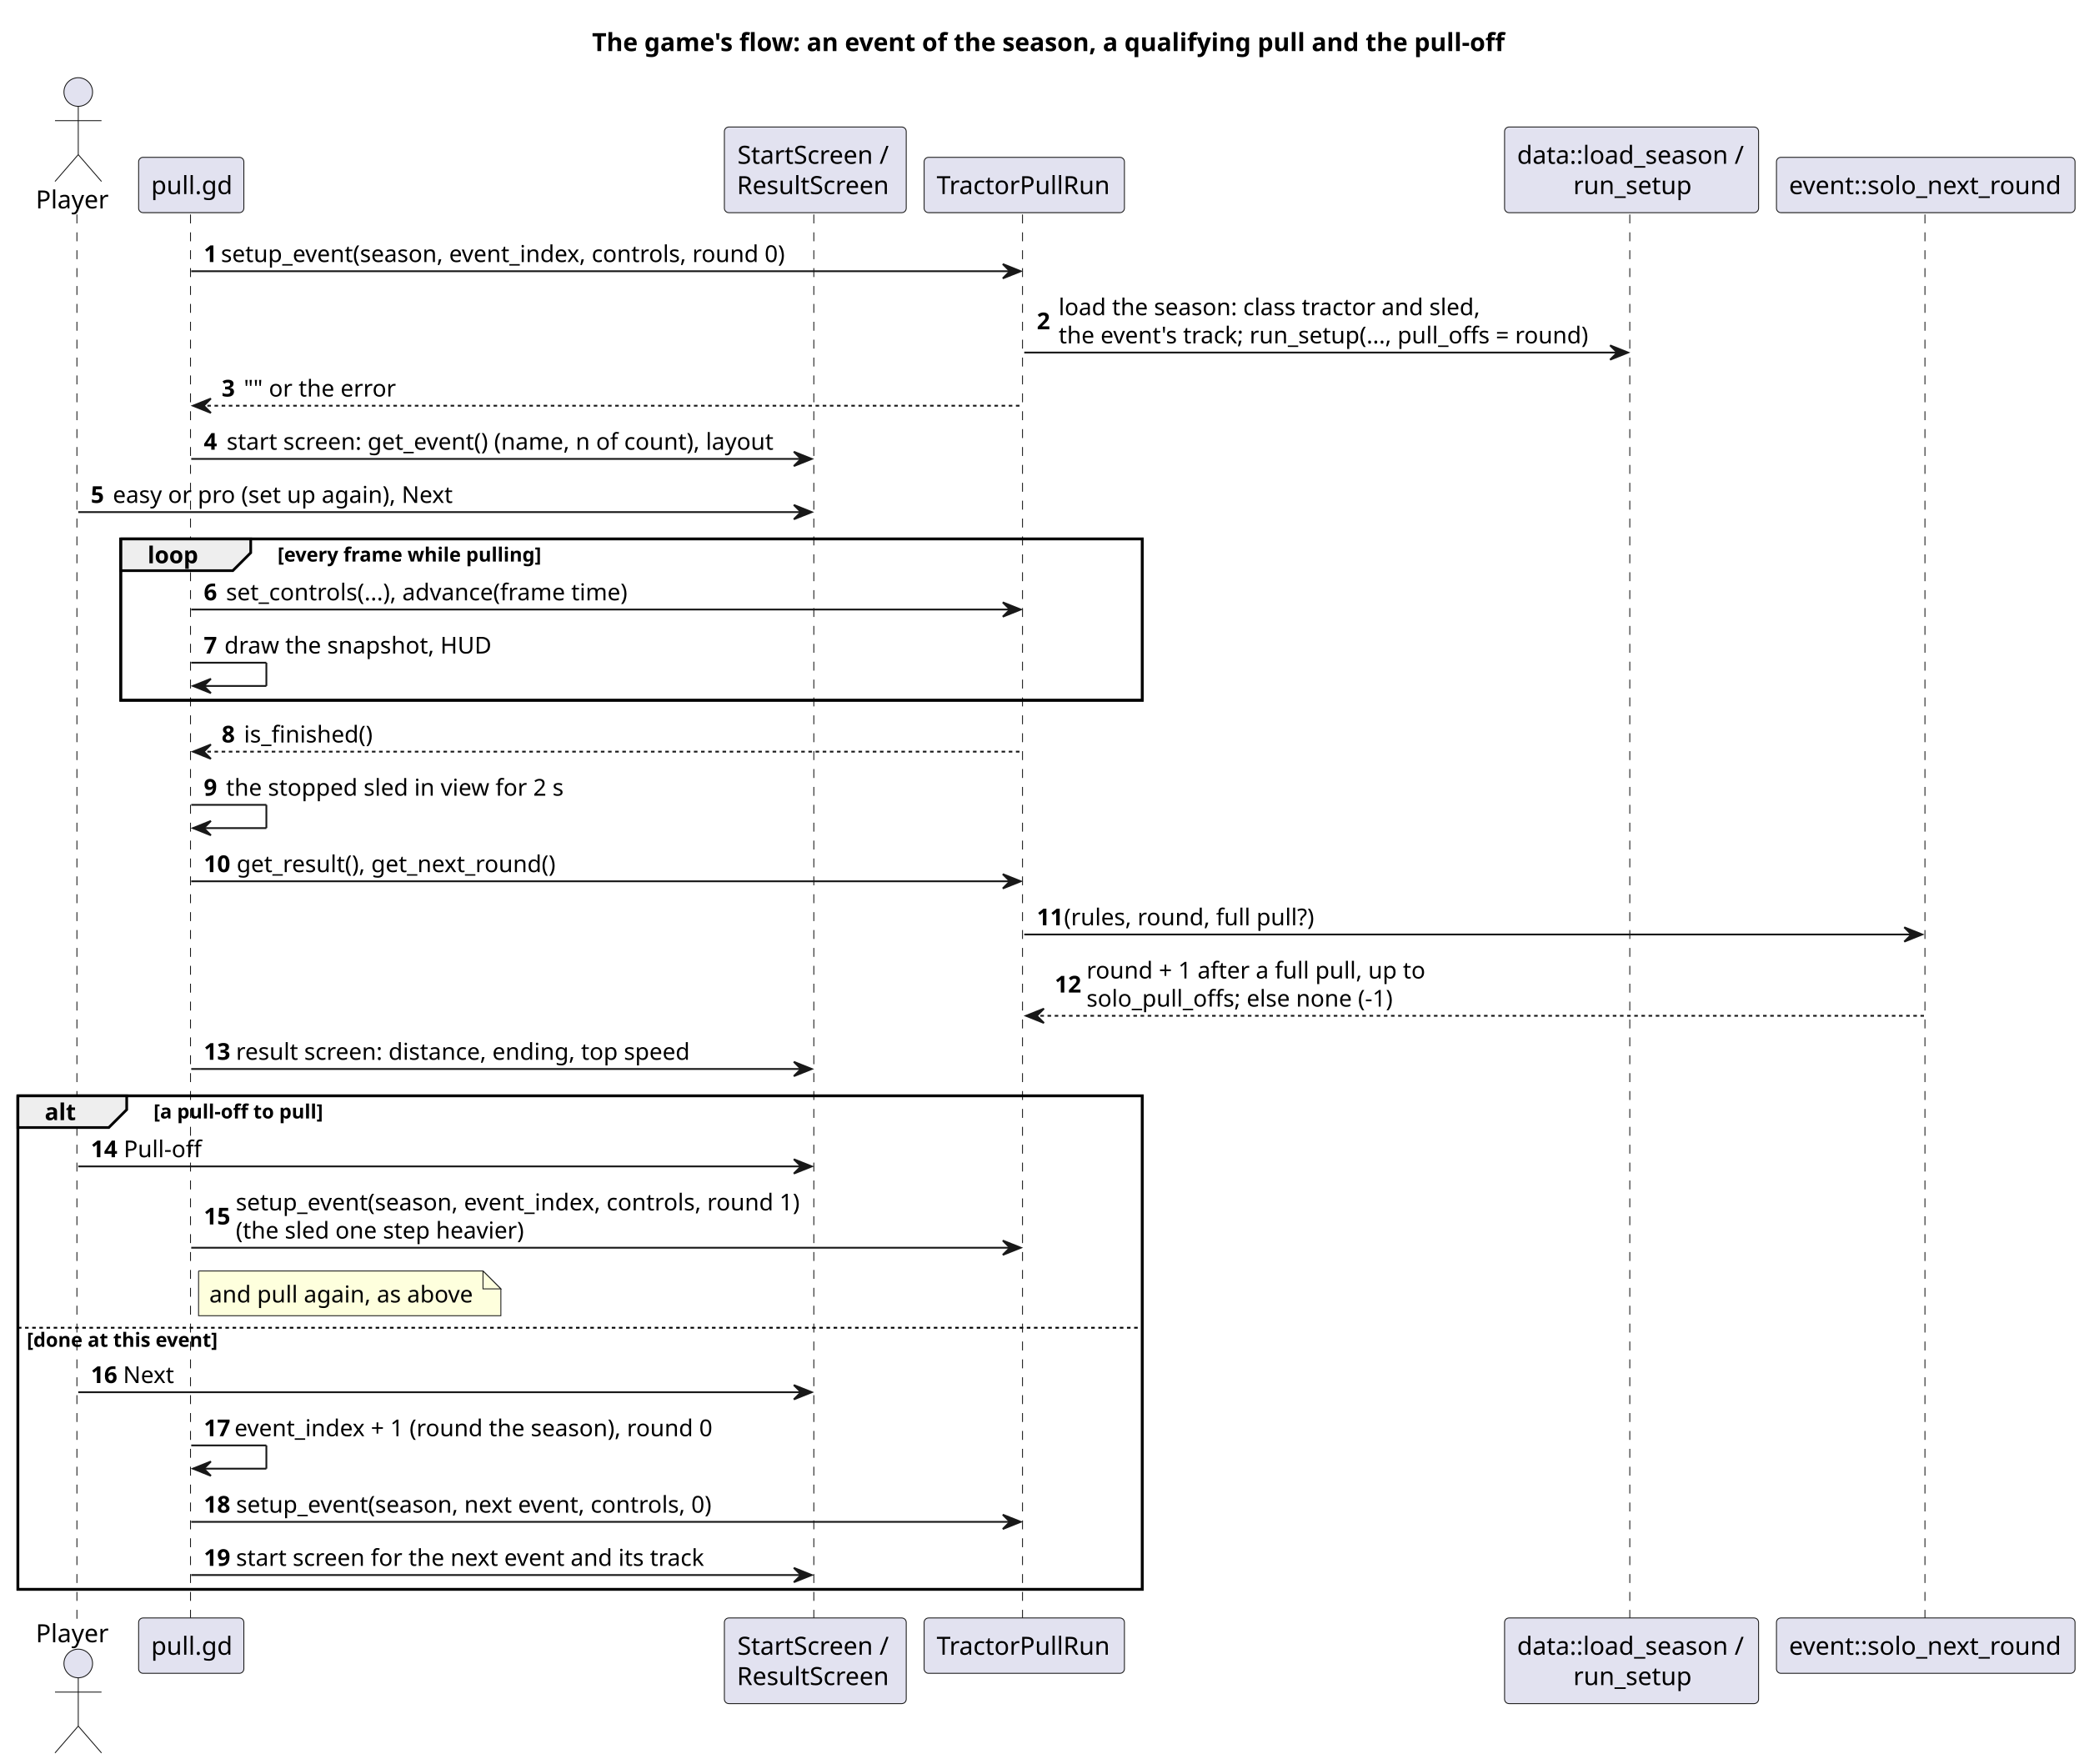
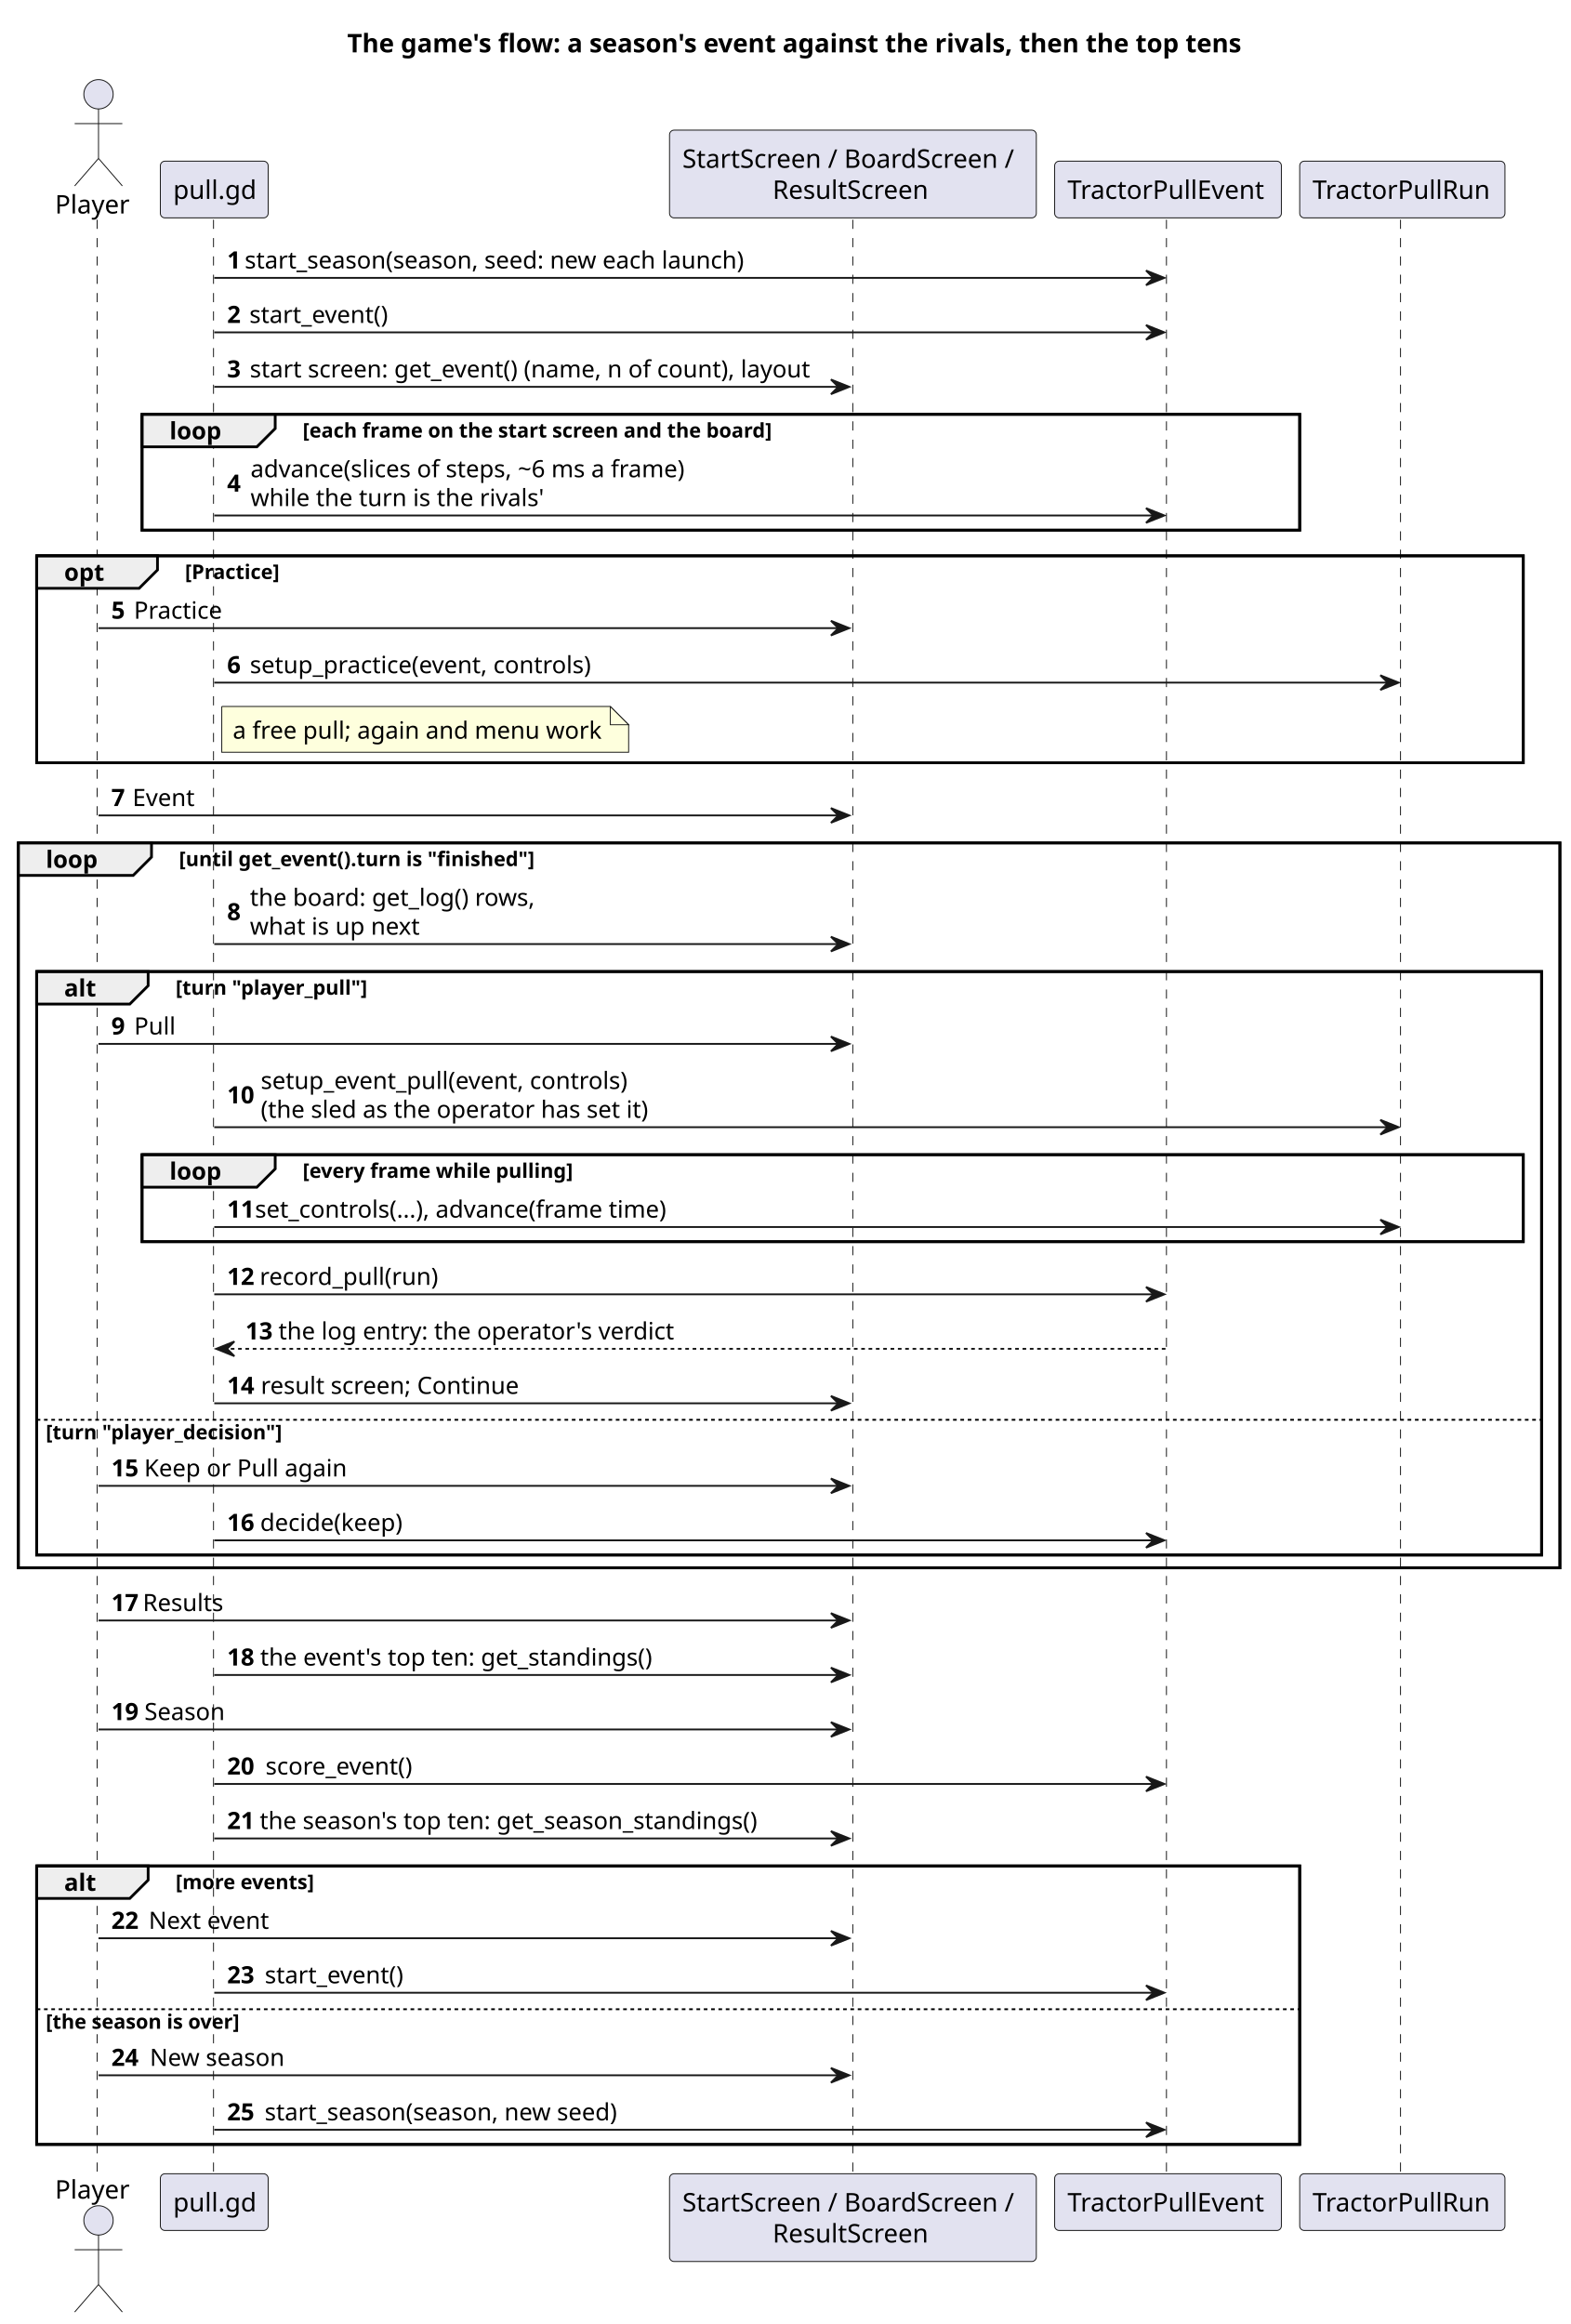
- <svg xmlns="http://www.w3.org/2000/svg" contentStyleType="text/css" height="986px" preserveAspectRatio="none" style="width:1165px;height:986px;background:#FFFFFF;" version="1.1" viewBox="0 0 1165 986" width="1165px" zoomAndPan="magnify">
+ <svg xmlns="http://www.w3.org/2000/svg" contentStyleType="text/css" height="1268px" preserveAspectRatio="none" style="width:857px;height:1268px;background:#FFFFFF;" version="1.1" viewBox="0 0 857 1268" width="857px" zoomAndPan="magnify">
  <defs />
  <g>
-     <text fill="#000000" font-family="sans-serif" font-size="14" font-weight="bold" lengthAdjust="spacing" textLength="502.059" x="330.959" y="28.562">The game's flow: an event of the season, a qualifying pull and the pull-off</text>
-     <rect fill="none" height="90.189" style="stroke:#000000;stroke-width:1.5;" width="571.081" x="67.494" y="301.256" />
-     <rect fill="none" height="275.875" style="stroke:#000000;stroke-width:1.5;" width="628.575" x="10" y="612.551" />
-     <line style="stroke:#181818;stroke-width:0.5;stroke-dasharray:5.0,5.0;" x1="43" x2="43" y1="119.879" y2="905.426" />
-     <line style="stroke:#181818;stroke-width:0.5;stroke-dasharray:5.0,5.0;" x1="106.494" x2="106.494" y1="119.879" y2="905.426" />
-     <line style="stroke:#181818;stroke-width:0.5;stroke-dasharray:5.0,5.0;" x1="454.945" x2="454.945" y1="119.879" y2="905.426" />
-     <line style="stroke:#181818;stroke-width:0.5;stroke-dasharray:5.0,5.0;" x1="571.602" x2="571.602" y1="119.879" y2="905.426" />
-     <line style="stroke:#181818;stroke-width:0.5;stroke-dasharray:5.0,5.0;" x1="911.089" x2="911.089" y1="119.879" y2="905.426" />
-     <line style="stroke:#181818;stroke-width:0.5;stroke-dasharray:5.0,5.0;" x1="1076.085" x2="1076.085" y1="119.879" y2="905.426" />
-     <text fill="#000000" font-family="sans-serif" font-size="14" lengthAdjust="spacing" textLength="41.494" x="20" y="116.502">Player</text>
-     <ellipse cx="43.747" cy="51.44" fill="#E2E2F0" rx="8" ry="8" style="stroke:#181818;stroke-width:0.5;" />
-     <path d="M43.747,59.44 L43.747,86.439 M30.747,67.439 L56.747,67.439 M43.747,86.439 L30.747,101.439 M43.747,86.439 L56.747,101.439 " fill="none" style="stroke:#181818;stroke-width:0.5;" />
-     <text fill="#000000" font-family="sans-serif" font-size="14" lengthAdjust="spacing" textLength="41.494" x="20" y="917.988">Player</text>
-     <ellipse cx="43.747" cy="929.865" fill="#E2E2F0" rx="8" ry="8" style="stroke:#181818;stroke-width:0.5;" />
-     <path d="M43.747,937.865 L43.747,964.865 M30.747,945.865 L56.747,945.865 M43.747,964.865 L30.747,979.865 M43.747,964.865 L56.747,979.865 " fill="none" style="stroke:#181818;stroke-width:0.5;" />
-     <rect fill="#E2E2F0" height="30.939" rx="2.5" ry="2.5" style="stroke:#181818;stroke-width:0.5;" width="58.823" x="77.494" y="87.939" />
-     <text fill="#000000" font-family="sans-serif" font-size="14" lengthAdjust="spacing" textLength="44.823" x="84.494" y="108.502">pull.gd</text>
-     <rect fill="#E2E2F0" height="30.939" rx="2.5" ry="2.5" style="stroke:#181818;stroke-width:0.5;" width="58.823" x="77.494" y="904.426" />
-     <text fill="#000000" font-family="sans-serif" font-size="14" lengthAdjust="spacing" textLength="44.823" x="84.494" y="924.988">pull.gd</text>
-     <rect fill="#E2E2F0" height="47.879" rx="2.5" ry="2.5" style="stroke:#181818;stroke-width:0.5;" width="101.657" x="404.945" y="71" />
-     <text fill="#000000" font-family="sans-serif" font-size="14" lengthAdjust="spacing" textLength="87.103" x="412.222" y="91.562">StartScreen /</text>
-     <text fill="#000000" font-family="sans-serif" font-size="14" lengthAdjust="spacing" textLength="87.657" x="411.945" y="108.502">ResultScreen</text>
-     <rect fill="#E2E2F0" height="47.879" rx="2.5" ry="2.5" style="stroke:#181818;stroke-width:0.5;" width="101.657" x="404.945" y="904.426" />
-     <text fill="#000000" font-family="sans-serif" font-size="14" lengthAdjust="spacing" textLength="87.103" x="412.222" y="924.988">StartScreen /</text>
-     <text fill="#000000" font-family="sans-serif" font-size="14" lengthAdjust="spacing" textLength="87.657" x="411.945" y="941.928">ResultScreen</text>
-     <rect fill="#E2E2F0" height="30.939" rx="2.5" ry="2.5" style="stroke:#181818;stroke-width:0.5;" width="111.973" x="516.602" y="87.939" />
-     <text fill="#000000" font-family="sans-serif" font-size="14" lengthAdjust="spacing" textLength="97.973" x="523.602" y="108.502">TractorPullRun</text>
-     <rect fill="#E2E2F0" height="30.939" rx="2.5" ry="2.5" style="stroke:#181818;stroke-width:0.5;" width="111.973" x="516.602" y="904.426" />
-     <text fill="#000000" font-family="sans-serif" font-size="14" lengthAdjust="spacing" textLength="97.973" x="523.602" y="924.988">TractorPullRun</text>
-     <rect fill="#E2E2F0" height="47.879" rx="2.5" ry="2.5" style="stroke:#181818;stroke-width:0.5;" width="141.996" x="841.089" y="71" />
-     <text fill="#000000" font-family="sans-serif" font-size="14" lengthAdjust="spacing" textLength="127.996" x="848.089" y="91.562">data::load_season /</text>
-     <text fill="#000000" font-family="sans-serif" font-size="14" lengthAdjust="spacing" textLength="65.188" x="879.493" y="108.502">run_setup</text>
-     <rect fill="#E2E2F0" height="47.879" rx="2.5" ry="2.5" style="stroke:#181818;stroke-width:0.5;" width="141.996" x="841.089" y="904.426" />
-     <text fill="#000000" font-family="sans-serif" font-size="14" lengthAdjust="spacing" textLength="127.996" x="848.089" y="924.988">data::load_season /</text>
-     <text fill="#000000" font-family="sans-serif" font-size="14" lengthAdjust="spacing" textLength="65.188" x="879.493" y="941.928">run_setup</text>
-     <rect fill="#E2E2F0" height="30.939" rx="2.5" ry="2.5" style="stroke:#181818;stroke-width:0.5;" width="166.893" x="993.085" y="87.939" />
-     <text fill="#000000" font-family="sans-serif" font-size="14" lengthAdjust="spacing" textLength="152.893" x="1000.085" y="108.502">event::solo_next_round</text>
-     <rect fill="#E2E2F0" height="30.939" rx="2.5" ry="2.5" style="stroke:#181818;stroke-width:0.5;" width="166.893" x="993.085" y="904.426" />
-     <text fill="#000000" font-family="sans-serif" font-size="14" lengthAdjust="spacing" textLength="152.893" x="1000.085" y="924.988">event::solo_next_round</text>
-     <polygon fill="#181818" points="560.588,147.608,570.588,151.608,560.588,155.608,564.588,151.608" style="stroke:#181818;stroke-width:1.0;" />
-     <line style="stroke:#181818;stroke-width:1.0;" x1="106.906" x2="566.588" y1="151.608" y2="151.608" />
-     <text fill="#000000" font-family="sans-serif" font-size="13" font-weight="bold" lengthAdjust="spacing" textLength="5.605" x="113.906" y="146.473">1</text>
-     <text fill="#000000" font-family="sans-serif" font-size="13" lengthAdjust="spacing" textLength="321.953" x="123.511" y="146.473">setup_event(season, event_index, controls, round 0)</text>
-     <polygon fill="#181818" points="900.087,193.067,910.087,197.067,900.087,201.067,904.087,197.067" style="stroke:#181818;stroke-width:1.0;" />
-     <line style="stroke:#181818;stroke-width:1.0;" x1="572.588" x2="906.087" y1="197.067" y2="197.067" />
-     <text fill="#000000" font-family="sans-serif" font-size="13" font-weight="bold" lengthAdjust="spacing" textLength="8.188" x="579.588" y="184.067">2</text>
-     <text fill="#000000" font-family="sans-serif" font-size="13" lengthAdjust="spacing" textLength="240.132" x="591.777" y="176.202">load the season: class tractor and sled,</text>
-     <text fill="#000000" font-family="sans-serif" font-size="13" lengthAdjust="spacing" textLength="303.31" x="591.777" y="191.932">the event's track; run_setup(..., pull_offs = round)</text>
-     <polygon fill="#181818" points="117.906,222.797,107.906,226.797,117.906,230.797,113.906,226.797" style="stroke:#181818;stroke-width:1.0;" />
-     <line style="stroke:#181818;stroke-width:1.0;stroke-dasharray:2.0,2.0;" x1="111.906" x2="571.588" y1="226.797" y2="226.797" />
-     <text fill="#000000" font-family="sans-serif" font-size="13" font-weight="bold" lengthAdjust="spacing" textLength="8.392" x="123.906" y="221.661">3</text>
-     <text fill="#000000" font-family="sans-serif" font-size="13" lengthAdjust="spacing" textLength="85.344" x="136.297" y="221.661">"" or the error</text>
-     <polygon fill="#181818" points="443.773,252.526,453.773,256.526,443.773,260.526,447.773,256.526" style="stroke:#181818;stroke-width:1.0;" />
-     <line style="stroke:#181818;stroke-width:1.0;" x1="106.906" x2="449.773" y1="256.526" y2="256.526" />
-     <text fill="#000000" font-family="sans-serif" font-size="13" font-weight="bold" lengthAdjust="spacing" textLength="8.791" x="113.906" y="251.391">4</text>
-     <text fill="#000000" font-family="sans-serif" font-size="13" lengthAdjust="spacing" textLength="312.076" x="126.697" y="251.391">start screen: get_event() (name, n of count), layout</text>
-     <polygon fill="#181818" points="443.773,282.256,453.773,286.256,443.773,290.256,447.773,286.256" style="stroke:#181818;stroke-width:1.0;" />
-     <line style="stroke:#181818;stroke-width:1.0;" x1="43.747" x2="449.773" y1="286.256" y2="286.256" />
-     <text fill="#000000" font-family="sans-serif" font-size="13" font-weight="bold" lengthAdjust="spacing" textLength="8.309" x="50.747" y="281.12">5</text>
-     <text fill="#000000" font-family="sans-serif" font-size="13" lengthAdjust="spacing" textLength="194.016" x="63.056" y="281.12">easy or pro (set up again), Next</text>
-     <path d="M67.494,301.256 L140.157,301.256 L140.157,308.985 L130.157,318.985 L67.494,318.985 L67.494,301.256 " fill="#EEEEEE" style="stroke:#000000;stroke-width:1.5;" />
-     <rect fill="none" height="90.189" style="stroke:#000000;stroke-width:1.5;" width="571.081" x="67.494" y="301.256" />
-     <text fill="#000000" font-family="sans-serif" font-size="13" font-weight="bold" lengthAdjust="spacing" textLength="27.663" x="82.494" y="314.85">loop</text>
-     <text fill="#000000" font-family="sans-serif" font-size="11" font-weight="bold" lengthAdjust="spacing" textLength="143.983" x="155.157" y="313.912">[every frame while pulling]</text>
-     <polygon fill="#181818" points="560.588,336.715,570.588,340.715,560.588,344.715,564.588,340.715" style="stroke:#181818;stroke-width:1.0;" />
-     <line style="stroke:#181818;stroke-width:1.0;" x1="106.906" x2="566.588" y1="340.715" y2="340.715" />
-     <text fill="#000000" font-family="sans-serif" font-size="13" font-weight="bold" lengthAdjust="spacing" textLength="8.442" x="113.906" y="335.579">6</text>
-     <text fill="#000000" font-family="sans-serif" font-size="13" lengthAdjust="spacing" textLength="230.629" x="126.348" y="335.579">set_controls(...), advance(frame time)</text>
-     <line style="stroke:#181818;stroke-width:1.0;" x1="106.906" x2="148.906" y1="370.444" y2="370.444" />
-     <line style="stroke:#181818;stroke-width:1.0;" x1="148.906" x2="148.906" y1="370.444" y2="383.444" />
-     <line style="stroke:#181818;stroke-width:1.0;" x1="107.906" x2="148.906" y1="383.444" y2="383.444" />
-     <polygon fill="#181818" points="117.906,379.444,107.906,383.444,117.906,387.444,113.906,383.444" style="stroke:#181818;stroke-width:1.0;" />
-     <text fill="#000000" font-family="sans-serif" font-size="13" font-weight="bold" lengthAdjust="spacing" textLength="7.56" x="113.906" y="365.309">7</text>
-     <text fill="#000000" font-family="sans-serif" font-size="13" lengthAdjust="spacing" textLength="150.141" x="125.466" y="365.309">draw the snapshot, HUD</text>
-     <polygon fill="#181818" points="117.906,416.174,107.906,420.174,117.906,424.174,113.906,420.174" style="stroke:#181818;stroke-width:1.0;" />
-     <line style="stroke:#181818;stroke-width:1.0;stroke-dasharray:2.0,2.0;" x1="111.906" x2="571.588" y1="420.174" y2="420.174" />
-     <text fill="#000000" font-family="sans-serif" font-size="13" font-weight="bold" lengthAdjust="spacing" textLength="8.461" x="123.906" y="415.038">8</text>
-     <text fill="#000000" font-family="sans-serif" font-size="13" lengthAdjust="spacing" textLength="74.299" x="136.367" y="415.038">is_finished()</text>
-     <line style="stroke:#181818;stroke-width:1.0;" x1="106.906" x2="148.906" y1="449.903" y2="449.903" />
-     <line style="stroke:#181818;stroke-width:1.0;" x1="148.906" x2="148.906" y1="449.903" y2="462.903" />
-     <line style="stroke:#181818;stroke-width:1.0;" x1="107.906" x2="148.906" y1="462.903" y2="462.903" />
-     <polygon fill="#181818" points="117.906,458.903,107.906,462.903,117.906,466.903,113.906,462.903" style="stroke:#181818;stroke-width:1.0;" />
-     <text fill="#000000" font-family="sans-serif" font-size="13" font-weight="bold" lengthAdjust="spacing" textLength="8.442" x="113.906" y="444.768">9</text>
-     <text fill="#000000" font-family="sans-serif" font-size="13" lengthAdjust="spacing" textLength="192.823" x="126.348" y="444.768">the stopped sled in view for 2 s</text>
-     <polygon fill="#181818" points="560.588,488.633,570.588,492.633,560.588,496.633,564.588,492.633" style="stroke:#181818;stroke-width:1.0;" />
-     <line style="stroke:#181818;stroke-width:1.0;" x1="106.906" x2="566.588" y1="492.633" y2="492.633" />
-     <text fill="#000000" font-family="sans-serif" font-size="13" font-weight="bold" lengthAdjust="spacing" textLength="14.371" x="113.906" y="487.497">10</text>
-     <text fill="#000000" font-family="sans-serif" font-size="13" lengthAdjust="spacing" textLength="180.813" x="132.277" y="487.497">get_result(), get_next_round()</text>
-     <polygon fill="#181818" points="1064.531,518.362,1074.531,522.362,1064.531,526.362,1068.531,522.362" style="stroke:#181818;stroke-width:1.0;" />
-     <line style="stroke:#181818;stroke-width:1.0;" x1="572.588" x2="1070.531" y1="522.362" y2="522.362" />
-     <text fill="#000000" font-family="sans-serif" font-size="13" font-weight="bold" lengthAdjust="spacing" textLength="11.21" x="579.588" y="517.227">11</text>
-     <text fill="#000000" font-family="sans-serif" font-size="13" lengthAdjust="spacing" textLength="141.515" x="594.798" y="517.227">(rules, round, full pull?)</text>
-     <polygon fill="#181818" points="583.588,563.821,573.588,567.821,583.588,571.821,579.588,567.821" style="stroke:#181818;stroke-width:1.0;" />
-     <line style="stroke:#181818;stroke-width:1.0;stroke-dasharray:2.0,2.0;" x1="577.588" x2="1075.531" y1="567.821" y2="567.821" />
-     <text fill="#000000" font-family="sans-serif" font-size="13" font-weight="bold" lengthAdjust="spacing" textLength="13.793" x="589.588" y="554.821">12</text>
-     <text fill="#000000" font-family="sans-serif" font-size="13" lengthAdjust="spacing" textLength="187.472" x="607.382" y="546.956">round + 1 after a full pull, up to</text>
-     <text fill="#000000" font-family="sans-serif" font-size="13" lengthAdjust="spacing" textLength="175.227" x="607.382" y="562.686">solo_pull_offs; else none (-1)</text>
-     <polygon fill="#181818" points="443.773,593.551,453.773,597.551,443.773,601.551,447.773,597.551" style="stroke:#181818;stroke-width:1.0;" />
-     <line style="stroke:#181818;stroke-width:1.0;" x1="106.906" x2="449.773" y1="597.551" y2="597.551" />
-     <text fill="#000000" font-family="sans-serif" font-size="13" font-weight="bold" lengthAdjust="spacing" textLength="13.997" x="113.906" y="592.415">13</text>
-     <text fill="#000000" font-family="sans-serif" font-size="13" lengthAdjust="spacing" textLength="258.14" x="131.902" y="592.415">result screen: distance, ending, top speed</text>
-     <path d="M10,612.551 L70.831,612.551 L70.831,620.28 L60.831,630.28 L10,630.28 L10,612.551 " fill="#EEEEEE" style="stroke:#000000;stroke-width:1.5;" />
-     <rect fill="none" height="275.875" style="stroke:#000000;stroke-width:1.5;" width="628.575" x="10" y="612.551" />
-     <text fill="#000000" font-family="sans-serif" font-size="13" font-weight="bold" lengthAdjust="spacing" textLength="15.831" x="25" y="626.144">alt</text>
-     <text fill="#000000" font-family="sans-serif" font-size="11" font-weight="bold" lengthAdjust="spacing" textLength="93.403" x="85.831" y="625.207">[a pull-off to pull]</text>
-     <polygon fill="#181818" points="443.773,648.01,453.773,652.01,443.773,656.01,447.773,652.01" style="stroke:#181818;stroke-width:1.0;" />
-     <line style="stroke:#181818;stroke-width:1.0;" x1="43.747" x2="449.773" y1="652.01" y2="652.01" />
-     <text fill="#000000" font-family="sans-serif" font-size="13" font-weight="bold" lengthAdjust="spacing" textLength="14.396" x="50.747" y="646.874">14</text>
-     <text fill="#000000" font-family="sans-serif" font-size="13" lengthAdjust="spacing" textLength="45.684" x="69.144" y="646.874">Pull-off</text>
-     <polygon fill="#181818" points="560.588,693.469,570.588,697.469,560.588,701.469,564.588,697.469" style="stroke:#181818;stroke-width:1.0;" />
-     <line style="stroke:#181818;stroke-width:1.0;" x1="106.906" x2="566.588" y1="697.469" y2="697.469" />
-     <text fill="#000000" font-family="sans-serif" font-size="13" font-weight="bold" lengthAdjust="spacing" textLength="13.914" x="113.906" y="684.468">15</text>
-     <text fill="#000000" font-family="sans-serif" font-size="13" lengthAdjust="spacing" textLength="319.04" x="131.82" y="676.604">setup_event(season, event_index, controls, round 1)</text>
-     <text fill="#000000" font-family="sans-serif" font-size="13" lengthAdjust="spacing" textLength="164.379" x="131.82" y="692.333">(the sled one step heavier)</text>
-     <path d="M111,710.469 L111,735.469 L280,735.469 L280,720.469 L270,710.469 L111,710.469 " fill="#FEFFDD" style="stroke:#181818;stroke-width:0.5;" />
-     <path d="M270,710.469 L270,720.469 L280,720.469 L270,710.469 " fill="#FEFFDD" style="stroke:#181818;stroke-width:0.5;" />
-     <text fill="#000000" font-family="sans-serif" font-size="13" lengthAdjust="spacing" textLength="148.757" x="117" y="728.062">and pull again, as above</text>
-     <line style="stroke:#000000;stroke-width:1.0;stroke-dasharray:2.0,2.0;" x1="10" x2="638.575" y1="742.198" y2="742.198" />
-     <text fill="#000000" font-family="sans-serif" font-size="11" font-weight="bold" lengthAdjust="spacing" textLength="104.199" x="15" y="752.855">[done at this event]</text>
-     <polygon fill="#181818" points="443.773,774.237,453.773,778.237,443.773,782.237,447.773,778.237" style="stroke:#181818;stroke-width:1.0;" />
-     <line style="stroke:#181818;stroke-width:1.0;" x1="43.747" x2="449.773" y1="778.237" y2="778.237" />
-     <text fill="#000000" font-family="sans-serif" font-size="13" font-weight="bold" lengthAdjust="spacing" textLength="14.047" x="50.747" y="773.102">16</text>
-     <text fill="#000000" font-family="sans-serif" font-size="13" lengthAdjust="spacing" textLength="28.723" x="68.794" y="773.102">Next</text>
-     <line style="stroke:#181818;stroke-width:1.0;" x1="106.906" x2="148.906" y1="807.967" y2="807.967" />
-     <line style="stroke:#181818;stroke-width:1.0;" x1="148.906" x2="148.906" y1="807.967" y2="820.967" />
-     <line style="stroke:#181818;stroke-width:1.0;" x1="107.906" x2="148.906" y1="820.967" y2="820.967" />
-     <polygon fill="#181818" points="117.906,816.967,107.906,820.967,117.906,824.967,113.906,820.967" style="stroke:#181818;stroke-width:1.0;" />
-     <text fill="#000000" font-family="sans-serif" font-size="13" font-weight="bold" lengthAdjust="spacing" textLength="13.165" x="113.906" y="802.831">17</text>
-     <text fill="#000000" font-family="sans-serif" font-size="13" lengthAdjust="spacing" textLength="270.334" x="131.071" y="802.831">event_index + 1 (round the season), round 0</text>
-     <polygon fill="#181818" points="560.588,846.696,570.588,850.696,560.588,854.696,564.588,850.696" style="stroke:#181818;stroke-width:1.0;" />
-     <line style="stroke:#181818;stroke-width:1.0;" x1="106.906" x2="566.588" y1="850.696" y2="850.696" />
-     <text fill="#000000" font-family="sans-serif" font-size="13" font-weight="bold" lengthAdjust="spacing" textLength="14.066" x="113.906" y="845.561">18</text>
-     <text fill="#000000" font-family="sans-serif" font-size="13" lengthAdjust="spacing" textLength="273.152" x="131.972" y="845.561">setup_event(season, next event, controls, 0)</text>
-     <polygon fill="#181818" points="443.773,876.426,453.773,880.426,443.773,884.426,447.773,880.426" style="stroke:#181818;stroke-width:1.0;" />
-     <line style="stroke:#181818;stroke-width:1.0;" x1="106.906" x2="449.773" y1="880.426" y2="880.426" />
-     <text fill="#000000" font-family="sans-serif" font-size="13" font-weight="bold" lengthAdjust="spacing" textLength="14.047" x="113.906" y="875.29">19</text>
-     <text fill="#000000" font-family="sans-serif" font-size="13" lengthAdjust="spacing" textLength="265.072" x="131.953" y="875.29">start screen for the next event and its track</text>
+     <text fill="#000000" font-family="sans-serif" font-size="14" font-weight="bold" lengthAdjust="spacing" textLength="481.202" x="189.459" y="28.562">The game's flow: a season's event against the rivals, then the top tens</text>
+     <rect fill="none" height="63.188" style="stroke:#000000;stroke-width:1.5;" width="631.654" x="77.494" y="226.067" />
+     <rect fill="none" height="112.918" style="stroke:#000000;stroke-width:1.5;" width="811.121" x="20" y="303.256" />
+     <rect fill="none" height="395.522" style="stroke:#000000;stroke-width:1.5;" width="841.121" x="10" y="459.903" />
+     <rect fill="none" height="318.334" style="stroke:#000000;stroke-width:1.5;" width="821.121" x="20" y="530.092" />
+     <rect fill="none" height="47.459" style="stroke:#000000;stroke-width:1.5;" width="753.626" x="77.494" y="630.01" />
+     <rect fill="none" height="151.957" style="stroke:#000000;stroke-width:1.5;" width="689.148" x="20" y="1018.073" />
+     <line style="stroke:#181818;stroke-width:0.5;stroke-dasharray:5.0,5.0;" x1="53" x2="53" y1="119.879" y2="1187.03" />
+     <line style="stroke:#181818;stroke-width:0.5;stroke-dasharray:5.0,5.0;" x1="116.494" x2="116.494" y1="119.879" y2="1187.03" />
+     <line style="stroke:#181818;stroke-width:0.5;stroke-dasharray:5.0,5.0;" x1="465.309" x2="465.309" y1="119.879" y2="1187.03" />
+     <line style="stroke:#181818;stroke-width:0.5;stroke-dasharray:5.0,5.0;" x1="636.438" x2="636.438" y1="119.879" y2="1187.03" />
+     <line style="stroke:#181818;stroke-width:0.5;stroke-dasharray:5.0,5.0;" x1="764.148" x2="764.148" y1="119.879" y2="1187.03" />
+     <text fill="#000000" font-family="sans-serif" font-size="14" lengthAdjust="spacing" textLength="41.494" x="30" y="116.502">Player</text>
+     <ellipse cx="53.747" cy="51.44" fill="#E2E2F0" rx="8" ry="8" style="stroke:#181818;stroke-width:0.5;" />
+     <path d="M53.747,59.44 L53.747,86.439 M40.747,67.439 L66.747,67.439 M53.747,86.439 L40.747,101.439 M53.747,86.439 L66.747,101.439 " fill="none" style="stroke:#181818;stroke-width:0.5;" />
+     <text fill="#000000" font-family="sans-serif" font-size="14" lengthAdjust="spacing" textLength="41.494" x="30" y="1199.593">Player</text>
+     <ellipse cx="53.747" cy="1211.47" fill="#E2E2F0" rx="8" ry="8" style="stroke:#181818;stroke-width:0.5;" />
+     <path d="M53.747,1219.47 L53.747,1246.47 M40.747,1227.47 L66.747,1227.47 M53.747,1246.47 L40.747,1261.47 M53.747,1246.47 L66.747,1261.47 " fill="none" style="stroke:#181818;stroke-width:0.5;" />
+     <rect fill="#E2E2F0" height="30.939" rx="2.5" ry="2.5" style="stroke:#181818;stroke-width:0.5;" width="58.823" x="87.494" y="87.939" />
+     <text fill="#000000" font-family="sans-serif" font-size="14" lengthAdjust="spacing" textLength="44.823" x="94.494" y="108.502">pull.gd</text>
+     <rect fill="#E2E2F0" height="30.939" rx="2.5" ry="2.5" style="stroke:#181818;stroke-width:0.5;" width="58.823" x="87.494" y="1186.03" />
+     <text fill="#000000" font-family="sans-serif" font-size="14" lengthAdjust="spacing" textLength="44.823" x="94.494" y="1206.593">pull.gd</text>
+     <rect fill="#E2E2F0" height="47.879" rx="2.5" ry="2.5" style="stroke:#181818;stroke-width:0.5;" width="200.129" x="365.309" y="71" />
+     <text fill="#000000" font-family="sans-serif" font-size="14" lengthAdjust="spacing" textLength="186.129" x="372.309" y="91.562">StartScreen / BoardScreen /</text>
+     <text fill="#000000" font-family="sans-serif" font-size="14" lengthAdjust="spacing" textLength="87.657" x="421.545" y="108.502">ResultScreen</text>
+     <rect fill="#E2E2F0" height="47.879" rx="2.5" ry="2.5" style="stroke:#181818;stroke-width:0.5;" width="200.129" x="365.309" y="1186.03" />
+     <text fill="#000000" font-family="sans-serif" font-size="14" lengthAdjust="spacing" textLength="186.129" x="372.309" y="1206.593">StartScreen / BoardScreen /</text>
+     <text fill="#000000" font-family="sans-serif" font-size="14" lengthAdjust="spacing" textLength="87.657" x="421.545" y="1223.532">ResultScreen</text>
+     <rect fill="#E2E2F0" height="30.939" rx="2.5" ry="2.5" style="stroke:#181818;stroke-width:0.5;" width="123.71" x="575.438" y="87.939" />
+     <text fill="#000000" font-family="sans-serif" font-size="14" lengthAdjust="spacing" textLength="109.71" x="582.438" y="108.502">TractorPullEvent</text>
+     <rect fill="#E2E2F0" height="30.939" rx="2.5" ry="2.5" style="stroke:#181818;stroke-width:0.5;" width="123.71" x="575.438" y="1186.03" />
+     <text fill="#000000" font-family="sans-serif" font-size="14" lengthAdjust="spacing" textLength="109.71" x="582.438" y="1206.593">TractorPullEvent</text>
+     <rect fill="#E2E2F0" height="30.939" rx="2.5" ry="2.5" style="stroke:#181818;stroke-width:0.5;" width="111.973" x="709.148" y="87.939" />
+     <text fill="#000000" font-family="sans-serif" font-size="14" lengthAdjust="spacing" textLength="97.973" x="716.148" y="108.502">TractorPullRun</text>
+     <rect fill="#E2E2F0" height="30.939" rx="2.5" ry="2.5" style="stroke:#181818;stroke-width:0.5;" width="111.973" x="709.148" y="1186.03" />
+     <text fill="#000000" font-family="sans-serif" font-size="14" lengthAdjust="spacing" textLength="97.973" x="716.148" y="1206.593">TractorPullRun</text>
+     <polygon fill="#181818" points="625.293,147.608,635.293,151.608,625.293,155.608,629.293,151.608" style="stroke:#181818;stroke-width:1.0;" />
+     <line style="stroke:#181818;stroke-width:1.0;" x1="116.906" x2="631.293" y1="151.608" y2="151.608" />
+     <text fill="#000000" font-family="sans-serif" font-size="13" font-weight="bold" lengthAdjust="spacing" textLength="5.605" x="123.906" y="146.473">1</text>
+     <text fill="#000000" font-family="sans-serif" font-size="13" lengthAdjust="spacing" textLength="280.046" x="133.511" y="146.473">start_season(season, seed: new each launch)</text>
+     <polygon fill="#181818" points="625.293,177.338,635.293,181.338,625.293,185.338,629.293,181.338" style="stroke:#181818;stroke-width:1.0;" />
+     <line style="stroke:#181818;stroke-width:1.0;" x1="116.906" x2="631.293" y1="181.338" y2="181.338" />
+     <text fill="#000000" font-family="sans-serif" font-size="13" font-weight="bold" lengthAdjust="spacing" textLength="8.188" x="123.906" y="176.202">2</text>
+     <text fill="#000000" font-family="sans-serif" font-size="13" lengthAdjust="spacing" textLength="77.372" x="136.094" y="176.202">start_event()</text>
+     <polygon fill="#181818" points="453.373,207.067,463.373,211.067,453.373,215.067,457.373,211.067" style="stroke:#181818;stroke-width:1.0;" />
+     <line style="stroke:#181818;stroke-width:1.0;" x1="116.906" x2="459.373" y1="211.067" y2="211.067" />
+     <text fill="#000000" font-family="sans-serif" font-size="13" font-weight="bold" lengthAdjust="spacing" textLength="8.392" x="123.906" y="205.932">3</text>
+     <text fill="#000000" font-family="sans-serif" font-size="13" lengthAdjust="spacing" textLength="312.076" x="136.297" y="205.932">start screen: get_event() (name, n of count), layout</text>
+     <path d="M77.494,226.067 L150.157,226.067 L150.157,233.797 L140.157,243.797 L77.494,243.797 L77.494,226.067 " fill="#EEEEEE" style="stroke:#000000;stroke-width:1.5;" />
+     <rect fill="none" height="63.188" style="stroke:#000000;stroke-width:1.5;" width="631.654" x="77.494" y="226.067" />
+     <text fill="#000000" font-family="sans-serif" font-size="13" font-weight="bold" lengthAdjust="spacing" textLength="27.663" x="92.494" y="239.661">loop</text>
+     <text fill="#000000" font-family="sans-serif" font-size="11" font-weight="bold" lengthAdjust="spacing" textLength="249.477" x="165.157" y="238.724">[each frame on the start screen and the board]</text>
+     <polygon fill="#181818" points="625.293,277.256,635.293,281.256,625.293,285.256,629.293,281.256" style="stroke:#181818;stroke-width:1.0;" />
+     <line style="stroke:#181818;stroke-width:1.0;" x1="116.906" x2="631.293" y1="281.256" y2="281.256" />
+     <text fill="#000000" font-family="sans-serif" font-size="13" font-weight="bold" lengthAdjust="spacing" textLength="8.791" x="123.906" y="268.255">4</text>
+     <text fill="#000000" font-family="sans-serif" font-size="13" lengthAdjust="spacing" textLength="247.051" x="136.697" y="260.391">advance(slices of steps, ~6 ms a frame)</text>
+     <text fill="#000000" font-family="sans-serif" font-size="13" lengthAdjust="spacing" textLength="160.602" x="136.697" y="276.12">while the turn is the rivals'</text>
+     <path d="M20,303.256 L85.928,303.256 L85.928,310.985 L75.928,320.985 L20,320.985 L20,303.256 " fill="#EEEEEE" style="stroke:#000000;stroke-width:1.5;" />
+     <rect fill="none" height="112.918" style="stroke:#000000;stroke-width:1.5;" width="811.121" x="20" y="303.256" />
+     <text fill="#000000" font-family="sans-serif" font-size="13" font-weight="bold" lengthAdjust="spacing" textLength="20.928" x="35" y="316.85">opt</text>
+     <text fill="#000000" font-family="sans-serif" font-size="11" font-weight="bold" lengthAdjust="spacing" textLength="52.792" x="100.928" y="315.912">[Practice]</text>
+     <polygon fill="#181818" points="453.373,338.715,463.373,342.715,453.373,346.715,457.373,342.715" style="stroke:#181818;stroke-width:1.0;" />
+     <line style="stroke:#181818;stroke-width:1.0;" x1="53.747" x2="459.373" y1="342.715" y2="342.715" />
+     <text fill="#000000" font-family="sans-serif" font-size="13" font-weight="bold" lengthAdjust="spacing" textLength="8.309" x="60.747" y="337.579">5</text>
+     <text fill="#000000" font-family="sans-serif" font-size="13" lengthAdjust="spacing" textLength="50.331" x="73.056" y="337.579">Practice</text>
+     <polygon fill="#181818" points="753.134,368.444,763.134,372.444,753.134,376.444,757.134,372.444" style="stroke:#181818;stroke-width:1.0;" />
+     <line style="stroke:#181818;stroke-width:1.0;" x1="116.906" x2="759.134" y1="372.444" y2="372.444" />
+     <text fill="#000000" font-family="sans-serif" font-size="13" font-weight="bold" lengthAdjust="spacing" textLength="8.442" x="123.906" y="367.309">6</text>
+     <text fill="#000000" font-family="sans-serif" font-size="13" lengthAdjust="spacing" textLength="191.394" x="136.348" y="367.309">setup_practice(event, controls)</text>
+     <path d="M121,385.444 L121,410.444 L343,410.444 L343,395.444 L333,385.444 L121,385.444 " fill="#FEFFDD" style="stroke:#181818;stroke-width:0.5;" />
+     <path d="M333,385.444 L333,395.444 L343,395.444 L333,385.444 " fill="#FEFFDD" style="stroke:#181818;stroke-width:0.5;" />
+     <text fill="#000000" font-family="sans-serif" font-size="13" lengthAdjust="spacing" textLength="201.106" x="127" y="403.038">a free pull; again and menu work</text>
+     <polygon fill="#181818" points="453.373,440.903,463.373,444.903,453.373,448.903,457.373,444.903" style="stroke:#181818;stroke-width:1.0;" />
+     <line style="stroke:#181818;stroke-width:1.0;" x1="53.747" x2="459.373" y1="444.903" y2="444.903" />
+     <text fill="#000000" font-family="sans-serif" font-size="13" font-weight="bold" lengthAdjust="spacing" textLength="7.56" x="60.747" y="439.768">7</text>
+     <text fill="#000000" font-family="sans-serif" font-size="13" lengthAdjust="spacing" textLength="34.633" x="72.307" y="439.768">Event</text>
+     <path d="M10,459.903 L82.663,459.903 L82.663,467.633 L72.663,477.633 L10,477.633 L10,459.903 " fill="#EEEEEE" style="stroke:#000000;stroke-width:1.5;" />
+     <rect fill="none" height="395.522" style="stroke:#000000;stroke-width:1.5;" width="841.121" x="10" y="459.903" />
+     <text fill="#000000" font-family="sans-serif" font-size="13" font-weight="bold" lengthAdjust="spacing" textLength="27.663" x="25" y="473.497">loop</text>
+     <text fill="#000000" font-family="sans-serif" font-size="11" font-weight="bold" lengthAdjust="spacing" textLength="192.274" x="97.663" y="472.56">[until get_event().turn is "finished"]</text>
+     <polygon fill="#181818" points="453.373,511.092,463.373,515.092,453.373,519.092,457.373,515.092" style="stroke:#181818;stroke-width:1.0;" />
+     <line style="stroke:#181818;stroke-width:1.0;" x1="116.906" x2="459.373" y1="515.092" y2="515.092" />
+     <text fill="#000000" font-family="sans-serif" font-size="13" font-weight="bold" lengthAdjust="spacing" textLength="8.461" x="123.906" y="502.091">8</text>
+     <text fill="#000000" font-family="sans-serif" font-size="13" lengthAdjust="spacing" textLength="158.209" x="136.367" y="494.227">the board: get_log() rows,</text>
+     <text fill="#000000" font-family="sans-serif" font-size="13" lengthAdjust="spacing" textLength="93.114" x="136.367" y="509.956">what is up next</text>
+     <path d="M20,530.092 L80.831,530.092 L80.831,537.821 L70.831,547.821 L20,547.821 L20,530.092 " fill="#EEEEEE" style="stroke:#000000;stroke-width:1.5;" />
+     <rect fill="none" height="318.334" style="stroke:#000000;stroke-width:1.5;" width="821.121" x="20" y="530.092" />
+     <text fill="#000000" font-family="sans-serif" font-size="13" font-weight="bold" lengthAdjust="spacing" textLength="15.831" x="35" y="543.686">alt</text>
+     <text fill="#000000" font-family="sans-serif" font-size="11" font-weight="bold" lengthAdjust="spacing" textLength="104.178" x="95.831" y="542.748">[turn "player_pull"]</text>
+     <polygon fill="#181818" points="453.373,565.551,463.373,569.551,453.373,573.551,457.373,569.551" style="stroke:#181818;stroke-width:1.0;" />
+     <line style="stroke:#181818;stroke-width:1.0;" x1="53.747" x2="459.373" y1="569.551" y2="569.551" />
+     <text fill="#000000" font-family="sans-serif" font-size="13" font-weight="bold" lengthAdjust="spacing" textLength="8.442" x="60.747" y="564.415">9</text>
+     <text fill="#000000" font-family="sans-serif" font-size="13" lengthAdjust="spacing" textLength="22.287" x="73.189" y="564.415">Pull</text>
+     <polygon fill="#181818" points="753.134,611.01,763.134,615.01,753.134,619.01,757.134,615.01" style="stroke:#181818;stroke-width:1.0;" />
+     <line style="stroke:#181818;stroke-width:1.0;" x1="116.906" x2="759.134" y1="615.01" y2="615.01" />
+     <text fill="#000000" font-family="sans-serif" font-size="13" font-weight="bold" lengthAdjust="spacing" textLength="14.371" x="123.906" y="602.009">10</text>
+     <text fill="#000000" font-family="sans-serif" font-size="13" lengthAdjust="spacing" textLength="203.677" x="142.277" y="594.144">setup_event_pull(event, controls)</text>
+     <text fill="#000000" font-family="sans-serif" font-size="13" lengthAdjust="spacing" textLength="214.24" x="142.277" y="609.874">(the sled as the operator has set it)</text>
+     <path d="M77.494,630.01 L150.157,630.01 L150.157,637.739 L140.157,647.739 L77.494,647.739 L77.494,630.01 " fill="#EEEEEE" style="stroke:#000000;stroke-width:1.5;" />
+     <rect fill="none" height="47.459" style="stroke:#000000;stroke-width:1.5;" width="753.626" x="77.494" y="630.01" />
+     <text fill="#000000" font-family="sans-serif" font-size="13" font-weight="bold" lengthAdjust="spacing" textLength="27.663" x="92.494" y="643.604">loop</text>
+     <text fill="#000000" font-family="sans-serif" font-size="11" font-weight="bold" lengthAdjust="spacing" textLength="143.983" x="165.157" y="642.666">[every frame while pulling]</text>
+     <polygon fill="#181818" points="753.134,665.469,763.134,669.469,753.134,673.469,757.134,669.469" style="stroke:#181818;stroke-width:1.0;" />
+     <line style="stroke:#181818;stroke-width:1.0;" x1="116.906" x2="759.134" y1="669.469" y2="669.469" />
+     <text fill="#000000" font-family="sans-serif" font-size="13" font-weight="bold" lengthAdjust="spacing" textLength="11.21" x="123.906" y="664.333">11</text>
+     <text fill="#000000" font-family="sans-serif" font-size="13" lengthAdjust="spacing" textLength="230.629" x="139.116" y="664.333">set_controls(...), advance(frame time)</text>
+     <polygon fill="#181818" points="625.293,702.198,635.293,706.198,625.293,710.198,629.293,706.198" style="stroke:#181818;stroke-width:1.0;" />
+     <line style="stroke:#181818;stroke-width:1.0;" x1="116.906" x2="631.293" y1="706.198" y2="706.198" />
+     <text fill="#000000" font-family="sans-serif" font-size="13" font-weight="bold" lengthAdjust="spacing" textLength="13.793" x="123.906" y="701.062">12</text>
+     <text fill="#000000" font-family="sans-serif" font-size="13" lengthAdjust="spacing" textLength="98.166" x="141.699" y="701.062">record_pull(run)</text>
+     <polygon fill="#181818" points="127.906,731.928,117.906,735.928,127.906,739.928,123.906,735.928" style="stroke:#181818;stroke-width:1.0;" />
+     <line style="stroke:#181818;stroke-width:1.0;stroke-dasharray:2.0,2.0;" x1="121.906" x2="636.293" y1="735.928" y2="735.928" />
+     <text fill="#000000" font-family="sans-serif" font-size="13" font-weight="bold" lengthAdjust="spacing" textLength="13.997" x="133.906" y="730.792">13</text>
+     <text fill="#000000" font-family="sans-serif" font-size="13" lengthAdjust="spacing" textLength="217.49" x="151.902" y="730.792">the log entry: the operator's verdict</text>
+     <polygon fill="#181818" points="453.373,761.657,463.373,765.657,453.373,769.657,457.373,765.657" style="stroke:#181818;stroke-width:1.0;" />
+     <line style="stroke:#181818;stroke-width:1.0;" x1="116.906" x2="459.373" y1="765.657" y2="765.657" />
+     <text fill="#000000" font-family="sans-serif" font-size="13" font-weight="bold" lengthAdjust="spacing" textLength="14.396" x="123.906" y="760.521">14</text>
+     <text fill="#000000" font-family="sans-serif" font-size="13" lengthAdjust="spacing" textLength="143" x="142.302" y="760.521">result screen; Continue</text>
+     <line style="stroke:#000000;stroke-width:1.0;stroke-dasharray:2.0,2.0;" x1="20" x2="841.121" y1="774.657" y2="774.657" />
+     <text fill="#000000" font-family="sans-serif" font-size="11" font-weight="bold" lengthAdjust="spacing" textLength="130.109" x="25" y="785.313">[turn "player_decision"]</text>
+     <polygon fill="#181818" points="453.373,806.696,463.373,810.696,453.373,814.696,457.373,810.696" style="stroke:#181818;stroke-width:1.0;" />
+     <line style="stroke:#181818;stroke-width:1.0;" x1="53.747" x2="459.373" y1="810.696" y2="810.696" />
+     <text fill="#000000" font-family="sans-serif" font-size="13" font-weight="bold" lengthAdjust="spacing" textLength="13.914" x="60.747" y="805.561">15</text>
+     <text fill="#000000" font-family="sans-serif" font-size="13" lengthAdjust="spacing" textLength="111.198" x="78.661" y="805.561">Keep or Pull again</text>
+     <polygon fill="#181818" points="625.293,836.426,635.293,840.426,625.293,844.426,629.293,840.426" style="stroke:#181818;stroke-width:1.0;" />
+     <line style="stroke:#181818;stroke-width:1.0;" x1="116.906" x2="631.293" y1="840.426" y2="840.426" />
+     <text fill="#000000" font-family="sans-serif" font-size="13" font-weight="bold" lengthAdjust="spacing" textLength="14.047" x="123.906" y="835.29">16</text>
+     <text fill="#000000" font-family="sans-serif" font-size="13" lengthAdjust="spacing" textLength="81.39" x="141.953" y="835.29">decide(keep)</text>
+     <polygon fill="#181818" points="453.373,880.155,463.373,884.155,453.373,888.155,457.373,884.155" style="stroke:#181818;stroke-width:1.0;" />
+     <line style="stroke:#181818;stroke-width:1.0;" x1="53.747" x2="459.373" y1="884.155" y2="884.155" />
+     <text fill="#000000" font-family="sans-serif" font-size="13" font-weight="bold" lengthAdjust="spacing" textLength="13.165" x="60.747" y="879.019">17</text>
+     <text fill="#000000" font-family="sans-serif" font-size="13" lengthAdjust="spacing" textLength="44.757" x="77.912" y="879.019">Results</text>
+     <polygon fill="#181818" points="453.373,909.885,463.373,913.885,453.373,917.885,457.373,913.885" style="stroke:#181818;stroke-width:1.0;" />
+     <line style="stroke:#181818;stroke-width:1.0;" x1="116.906" x2="459.373" y1="913.885" y2="913.885" />
+     <text fill="#000000" font-family="sans-serif" font-size="13" font-weight="bold" lengthAdjust="spacing" textLength="14.066" x="123.906" y="908.749">18</text>
+     <text fill="#000000" font-family="sans-serif" font-size="13" lengthAdjust="spacing" textLength="217.502" x="141.972" y="908.749">the event's top ten: get_standings()</text>
+     <polygon fill="#181818" points="453.373,939.614,463.373,943.614,453.373,947.614,457.373,943.614" style="stroke:#181818;stroke-width:1.0;" />
+     <line style="stroke:#181818;stroke-width:1.0;" x1="53.747" x2="459.373" y1="943.614" y2="943.614" />
+     <text fill="#000000" font-family="sans-serif" font-size="13" font-weight="bold" lengthAdjust="spacing" textLength="14.047" x="60.747" y="938.479">19</text>
+     <text fill="#000000" font-family="sans-serif" font-size="13" lengthAdjust="spacing" textLength="45.557" x="78.794" y="938.479">Season</text>
+     <polygon fill="#181818" points="625.293,969.344,635.293,973.344,625.293,977.344,629.293,973.344" style="stroke:#181818;stroke-width:1.0;" />
+     <line style="stroke:#181818;stroke-width:1.0;" x1="116.906" x2="631.293" y1="973.344" y2="973.344" />
+     <text fill="#000000" font-family="sans-serif" font-size="13" font-weight="bold" lengthAdjust="spacing" textLength="16.955" x="123.906" y="968.208">20</text>
+     <text fill="#000000" font-family="sans-serif" font-size="13" lengthAdjust="spacing" textLength="84.367" x="144.86" y="968.208">score_event()</text>
+     <polygon fill="#181818" points="453.373,999.073,463.373,1003.073,453.373,1007.073,457.373,1003.073" style="stroke:#181818;stroke-width:1.0;" />
+     <line style="stroke:#181818;stroke-width:1.0;" x1="116.906" x2="459.373" y1="1003.073" y2="1003.073" />
+     <text fill="#000000" font-family="sans-serif" font-size="13" font-weight="bold" lengthAdjust="spacing" textLength="13.793" x="123.906" y="997.938">21</text>
+     <text fill="#000000" font-family="sans-serif" font-size="13" lengthAdjust="spacing" textLength="277.19" x="141.699" y="997.938">the season's top ten: get_season_standings()</text>
+     <path d="M20,1018.073 L80.831,1018.073 L80.831,1025.803 L70.831,1035.803 L20,1035.803 L20,1018.073 " fill="#EEEEEE" style="stroke:#000000;stroke-width:1.5;" />
+     <rect fill="none" height="151.957" style="stroke:#000000;stroke-width:1.5;" width="689.148" x="20" y="1018.073" />
+     <text fill="#000000" font-family="sans-serif" font-size="13" font-weight="bold" lengthAdjust="spacing" textLength="15.831" x="35" y="1031.667">alt</text>
+     <text fill="#000000" font-family="sans-serif" font-size="11" font-weight="bold" lengthAdjust="spacing" textLength="75.453" x="95.831" y="1030.729">[more events]</text>
+     <polygon fill="#181818" points="453.373,1053.532,463.373,1057.532,453.373,1061.532,457.373,1057.532" style="stroke:#181818;stroke-width:1.0;" />
+     <line style="stroke:#181818;stroke-width:1.0;" x1="53.747" x2="459.373" y1="1057.532" y2="1057.532" />
+     <text fill="#000000" font-family="sans-serif" font-size="13" font-weight="bold" lengthAdjust="spacing" textLength="16.377" x="60.747" y="1052.397">22</text>
+     <text fill="#000000" font-family="sans-serif" font-size="13" lengthAdjust="spacing" textLength="66.777" x="81.124" y="1052.397">Next event</text>
+     <polygon fill="#181818" points="625.293,1083.262,635.293,1087.262,625.293,1091.262,629.293,1087.262" style="stroke:#181818;stroke-width:1.0;" />
+     <line style="stroke:#181818;stroke-width:1.0;" x1="116.906" x2="631.293" y1="1087.262" y2="1087.262" />
+     <text fill="#000000" font-family="sans-serif" font-size="13" font-weight="bold" lengthAdjust="spacing" textLength="16.58" x="123.906" y="1082.126">23</text>
+     <text fill="#000000" font-family="sans-serif" font-size="13" lengthAdjust="spacing" textLength="77.372" x="144.486" y="1082.126">start_event()</text>
+     <line style="stroke:#000000;stroke-width:1.0;stroke-dasharray:2.0,2.0;" x1="20" x2="709.148" y1="1096.262" y2="1096.262" />
+     <text fill="#000000" font-family="sans-serif" font-size="11" font-weight="bold" lengthAdjust="spacing" textLength="105.907" x="25" y="1106.918">[the season is over]</text>
+     <polygon fill="#181818" points="453.373,1128.301,463.373,1132.301,453.373,1136.301,457.373,1132.301" style="stroke:#181818;stroke-width:1.0;" />
+     <line style="stroke:#181818;stroke-width:1.0;" x1="53.747" x2="459.373" y1="1132.301" y2="1132.301" />
+     <text fill="#000000" font-family="sans-serif" font-size="13" font-weight="bold" lengthAdjust="spacing" textLength="16.98" x="60.747" y="1127.165">24</text>
+     <text fill="#000000" font-family="sans-serif" font-size="13" lengthAdjust="spacing" textLength="75.747" x="81.727" y="1127.165">New season</text>
+     <polygon fill="#181818" points="625.293,1158.03,635.293,1162.03,625.293,1166.03,629.293,1162.03" style="stroke:#181818;stroke-width:1.0;" />
+     <line style="stroke:#181818;stroke-width:1.0;" x1="116.906" x2="631.293" y1="1162.03" y2="1162.03" />
+     <text fill="#000000" font-family="sans-serif" font-size="13" font-weight="bold" lengthAdjust="spacing" textLength="16.498" x="123.906" y="1156.895">25</text>
+     <text fill="#000000" font-family="sans-serif" font-size="13" lengthAdjust="spacing" textLength="198.066" x="144.403" y="1156.895">start_season(season, new seed)</text>
  </g>
</svg>
